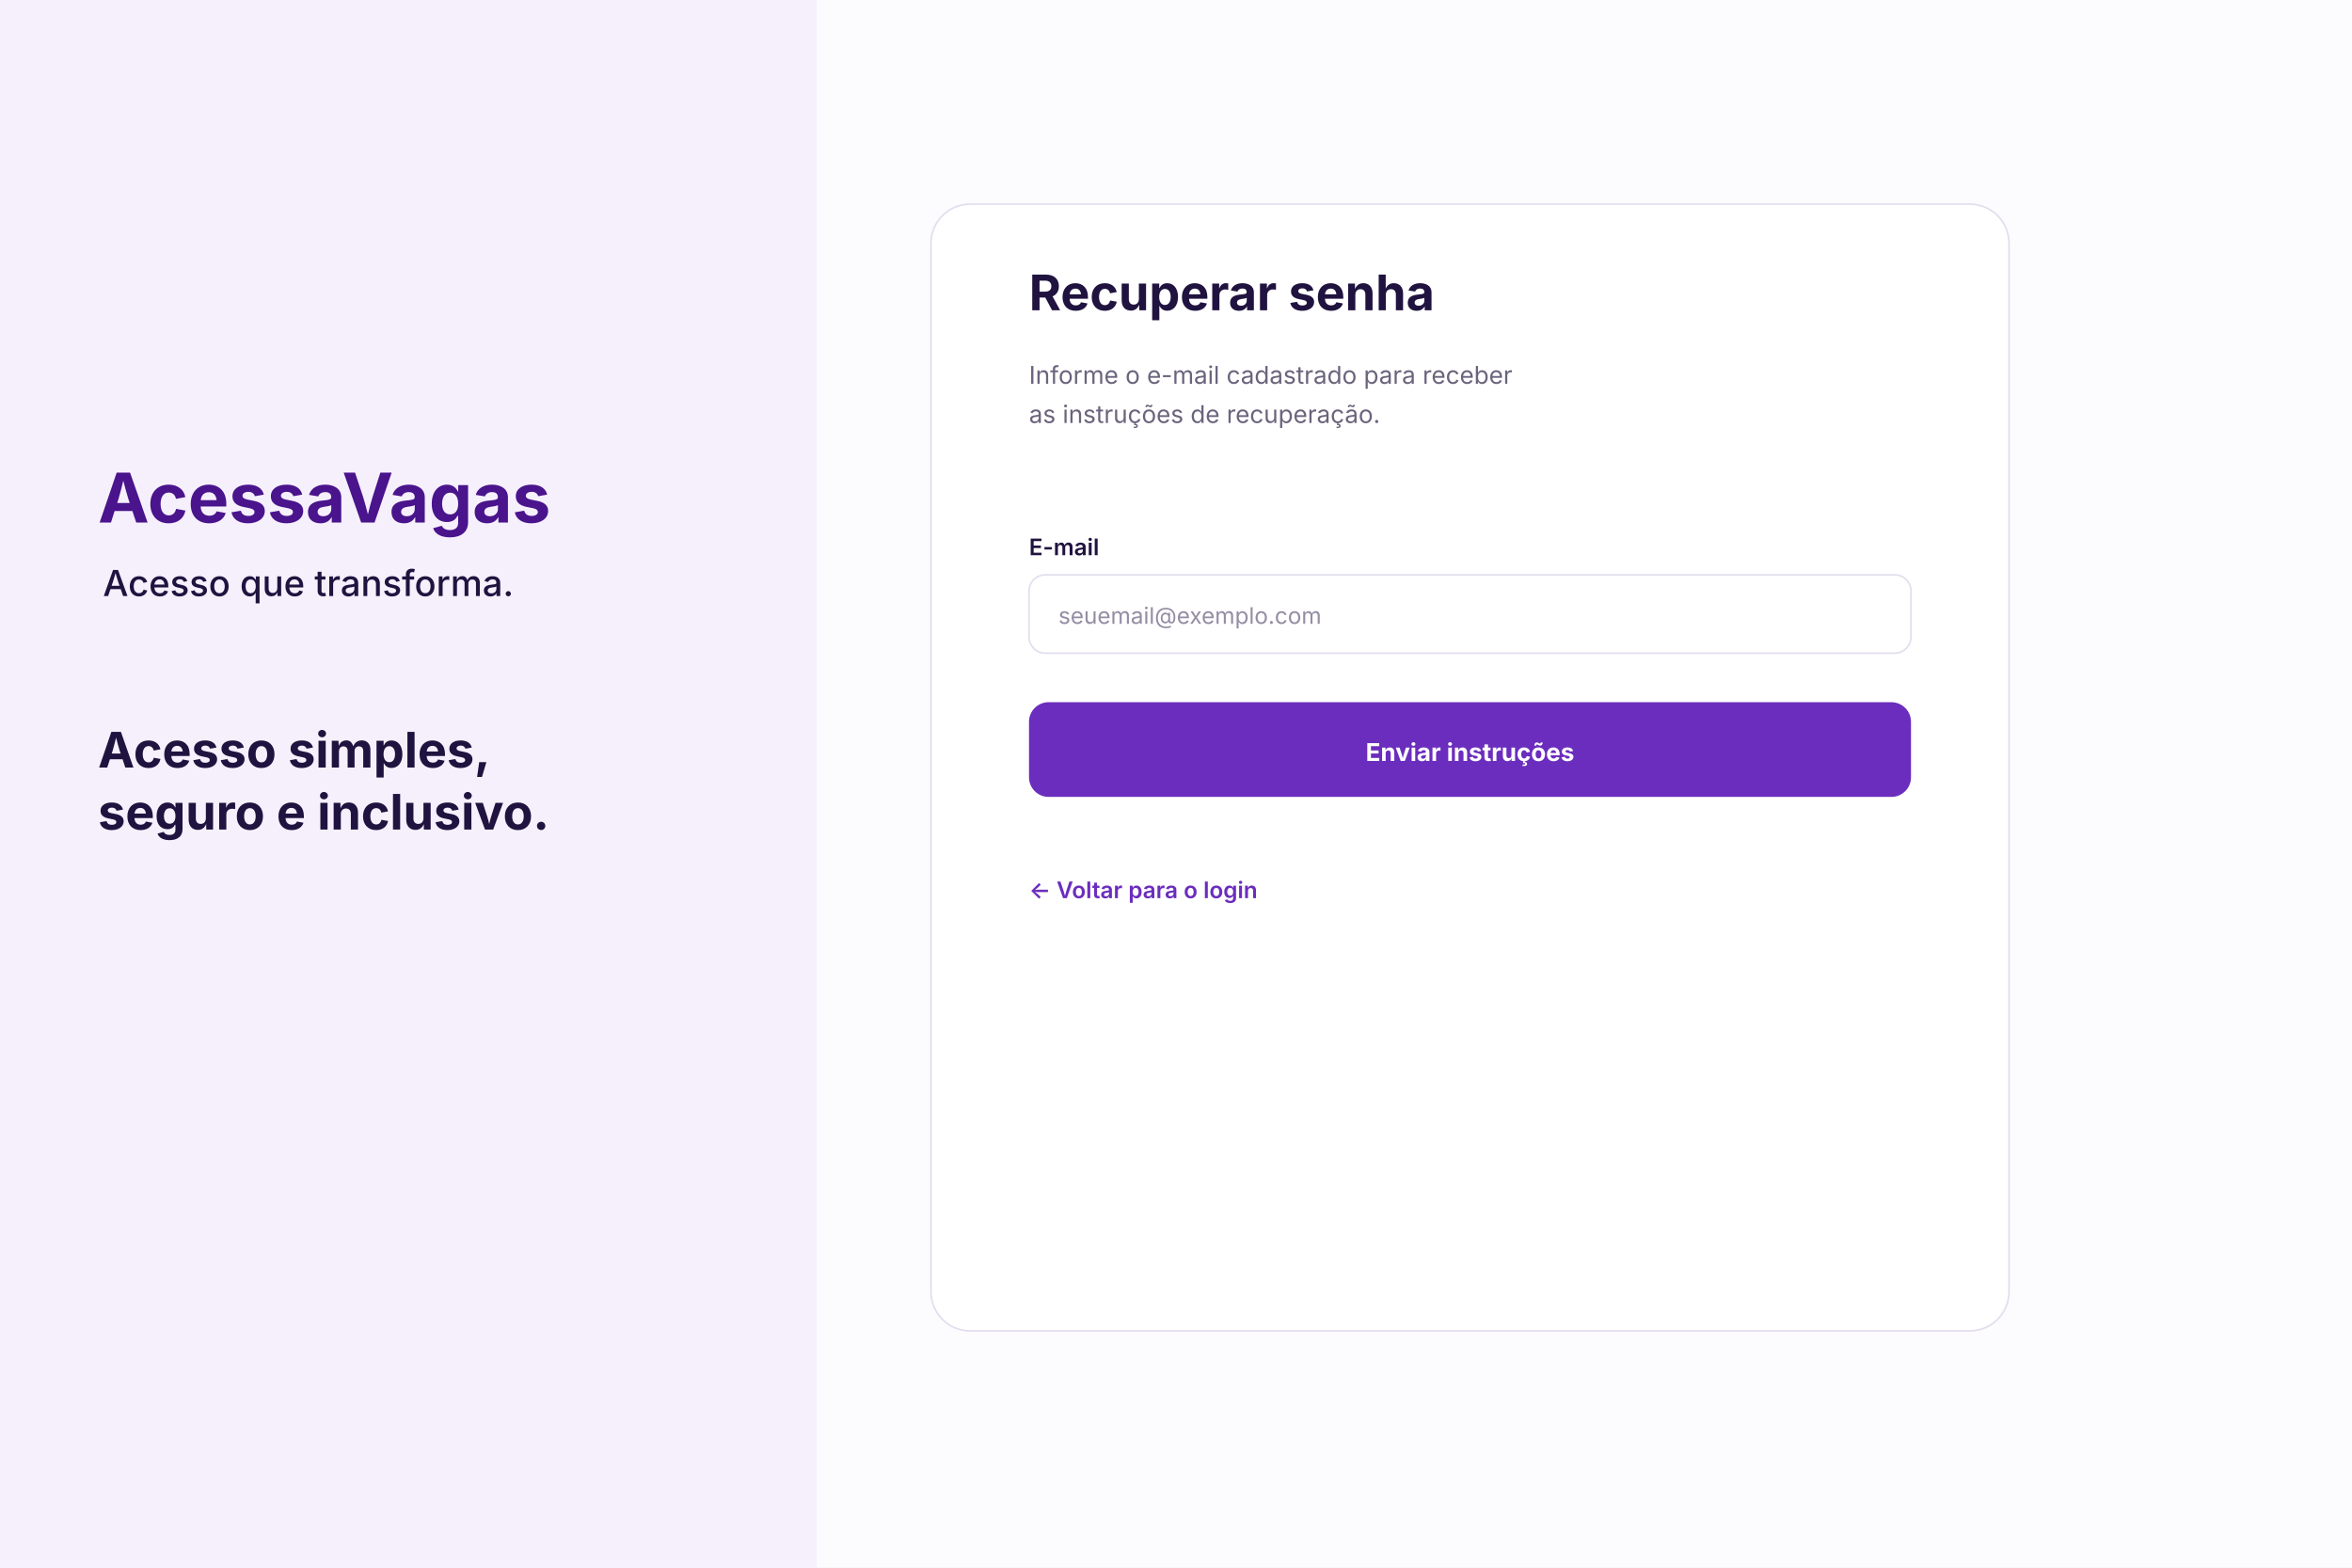
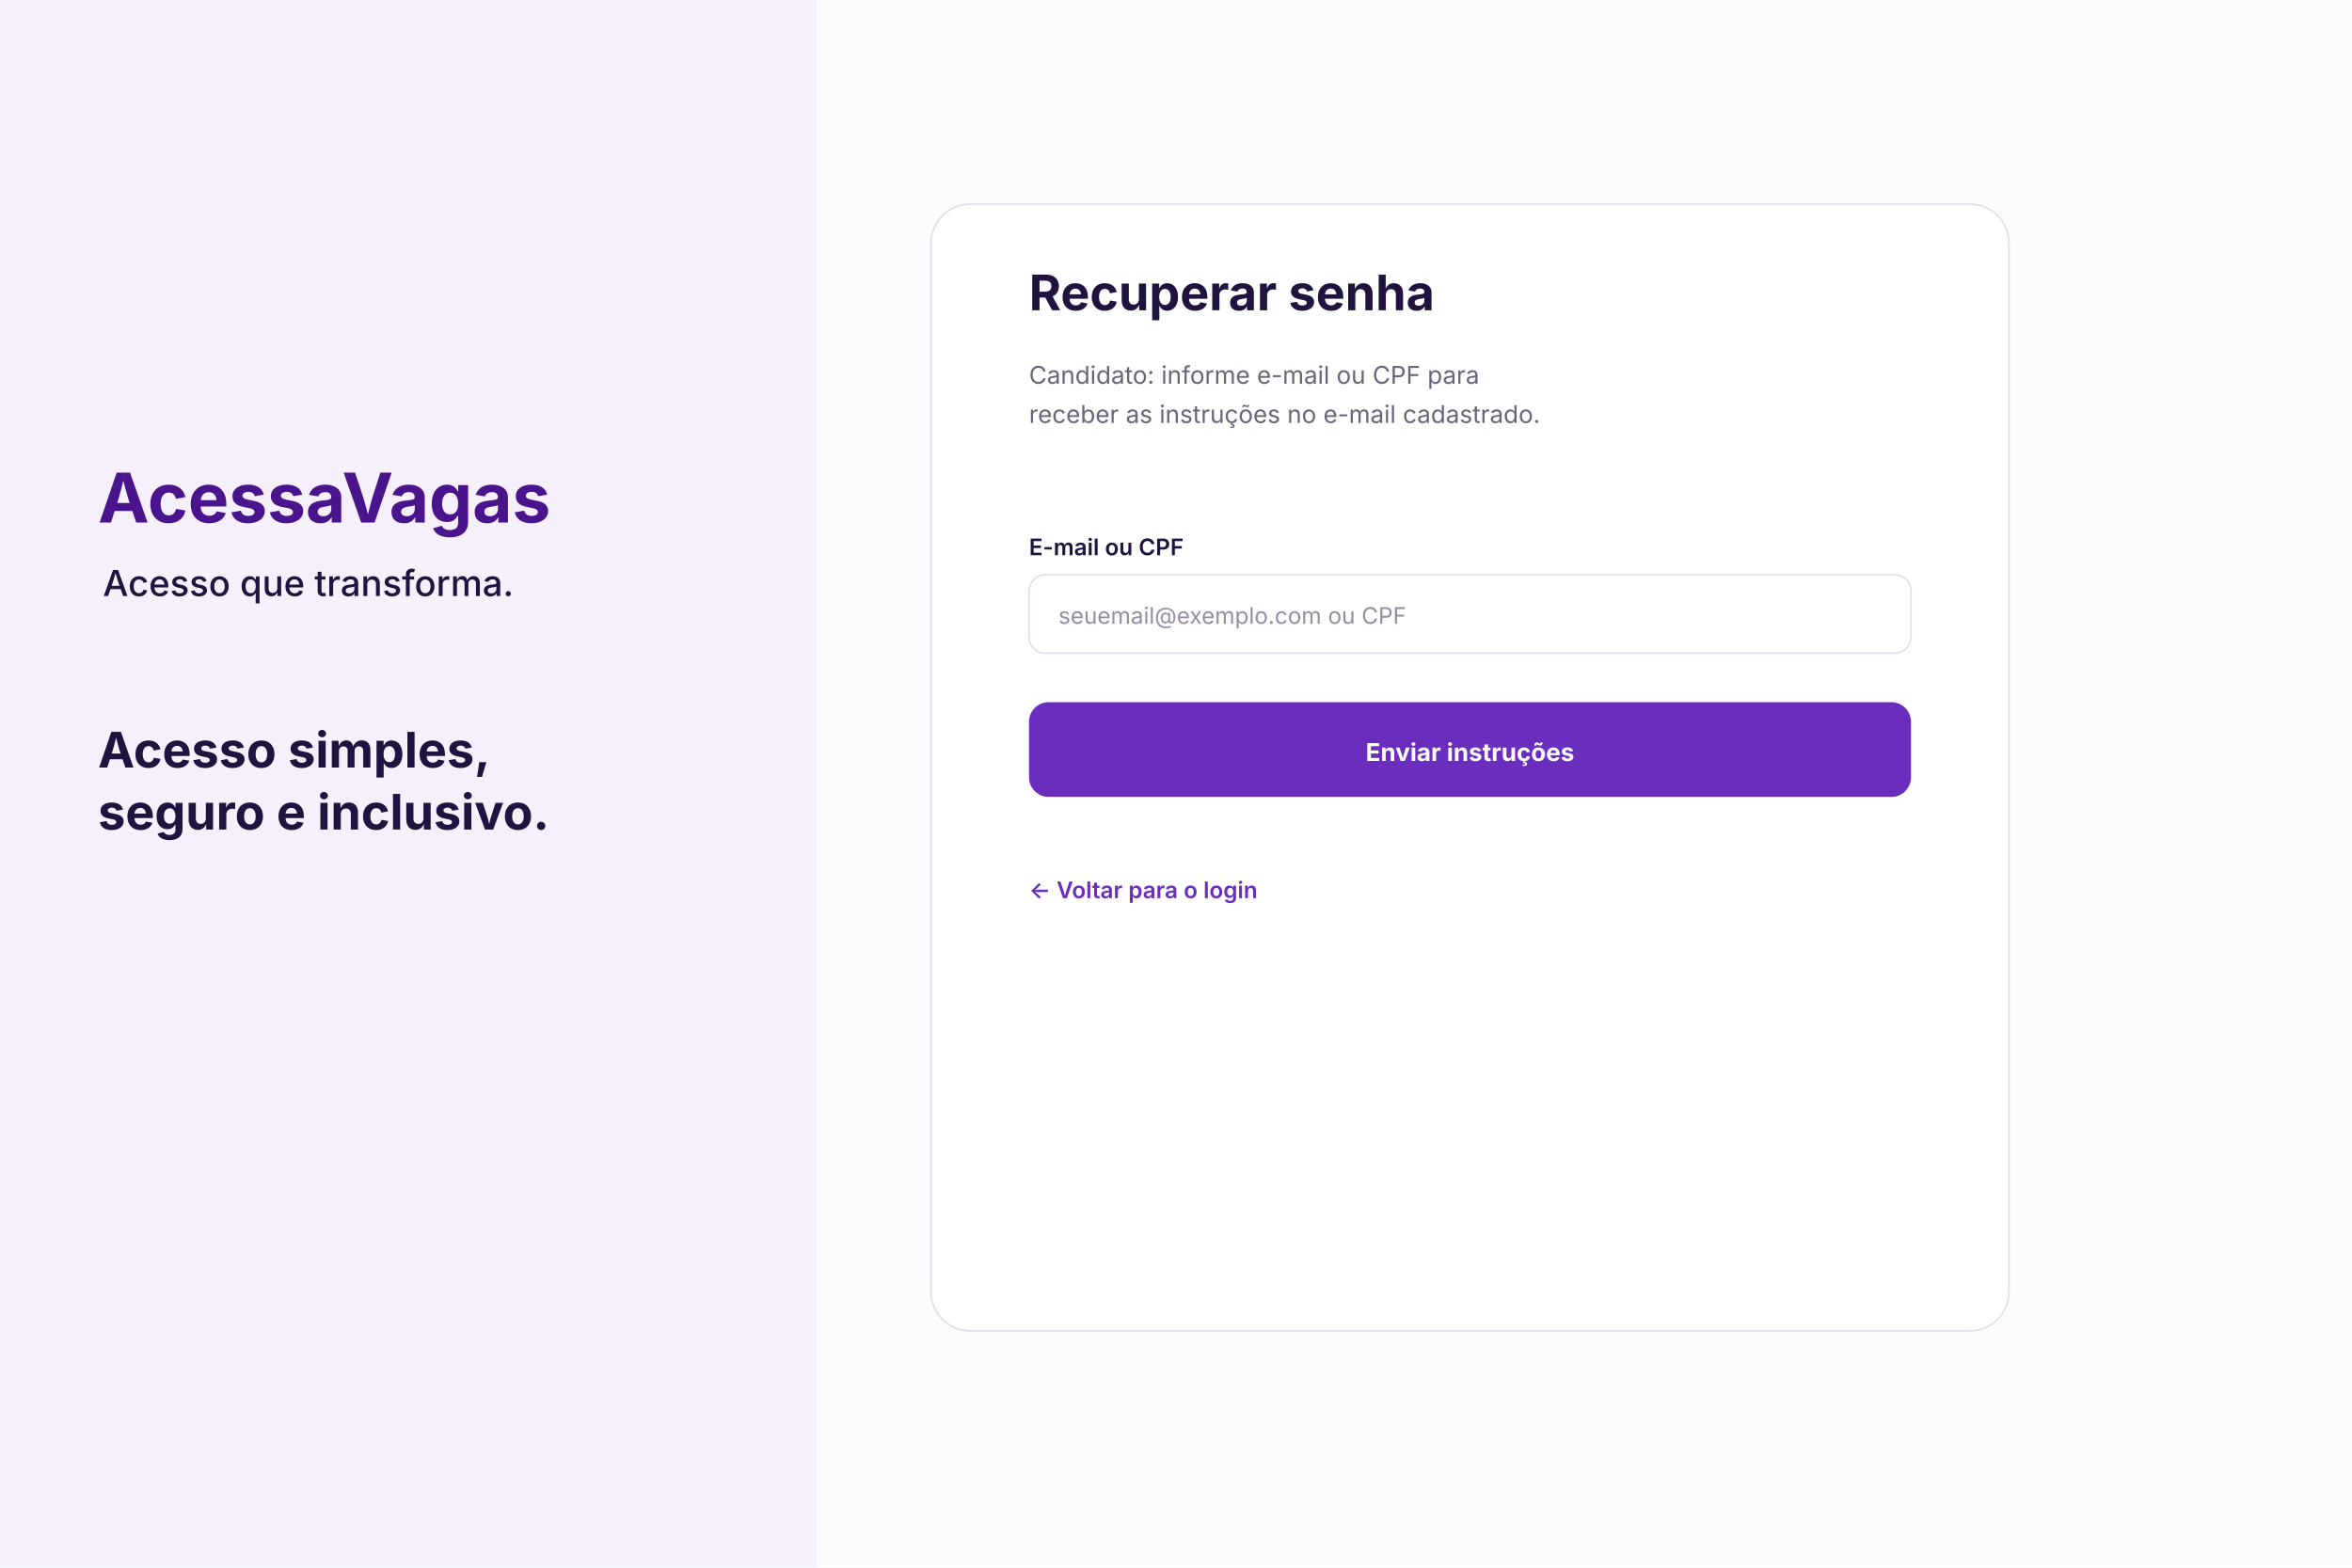
<svg xmlns="http://www.w3.org/2000/svg" width="1440" height="960" viewBox="0 0 1440 960" role="img" aria-labelledby="title desc">
  <defs>
    <style>text{font-family:Inter,Arial,sans-serif}.title{font-size:30px;font-weight:700;fill:#20133F}.body{font-size:15px;fill:#6B647C}.label{font-size:14px;font-weight:600;fill:#20133F}.small{font-size:12px;fill:#6B647C}.link{font-size:13px;font-weight:600;fill:#6B2DBD}.btn{font-size:15px;font-weight:700;fill:white}</style>
  </defs>
  <rect x="0" y="0" width="1440" height="960" rx="0" fill="#FCFBFE" />
  <rect x="0" y="0" width="500" height="960" rx="0" fill="#F5F0FC" />
  <text x="60" y="320" font-size="42" fill="#4A148C" font-weight="700" text-anchor="start">AcessaVagas</text>
  <text x="63" y="365" font-size="22" fill="#20133F" font-weight="500" text-anchor="start">Acesso que transforma.</text>
  <text x="60" y="470" font-size="30" fill="#20133F" font-weight="700" text-anchor="start">Acesso simples,</text>
  <text x="60" y="508" font-size="30" fill="#20133F" font-weight="700" text-anchor="start">seguro e inclusivo.</text>
  <rect x="570" y="125" width="660" height="690" rx="24" fill="#FFFFFF" stroke="#E3DDED" />
  <text x="630" y="190" font-size="30" fill="#20133F" font-weight="700" text-anchor="start">Recuperar senha</text>
-   <text x="630" y="235" font-size="15" fill="#6B647C" font-weight="400" text-anchor="start">Informe o e-mail cadastrado para receber</text>
-   <text x="630" y="259" font-size="15" fill="#6B647C" font-weight="400" text-anchor="start">as instruções de recuperação.</text>
-   <text x="630" y="340" font-size="14" fill="#20133F" font-weight="600" text-anchor="start">E-mail</text>
+   <text x="630" y="235" font-size="15" fill="#6B647C" font-weight="400" text-anchor="start">Candidato: informe e-mail ou CPF para</text>
+   <text x="630" y="259" font-size="15" fill="#6B647C" font-weight="400" text-anchor="start">receber as instruções no e-mail cadastrado.</text>
+   <text x="630" y="340" font-size="14" fill="#20133F" font-weight="600" text-anchor="start">E-mail ou CPF</text>
  <rect x="630" y="352" width="540" height="48" rx="10" fill="#FFFFFF" stroke="#E3DDED" />
-   <text x="648" y="382" font-size="14" fill="#958DA4" font-weight="400" text-anchor="start">seuemail@exemplo.com</text>
+   <text x="648" y="382" font-size="14" fill="#958DA4" font-weight="400" text-anchor="start">seuemail@exemplo.com ou CPF</text>
  <rect x="630" y="430" width="540" height="58" rx="12" fill="#6B2DBD" />
  <text x="900" y="466" font-size="15" fill="#FFFFFF" font-weight="700" text-anchor="middle">Enviar instruções</text>
  <text x="630" y="550" font-size="14" fill="#6B2DBD" font-weight="600" text-anchor="start">← Voltar para o login</text>
</svg>
